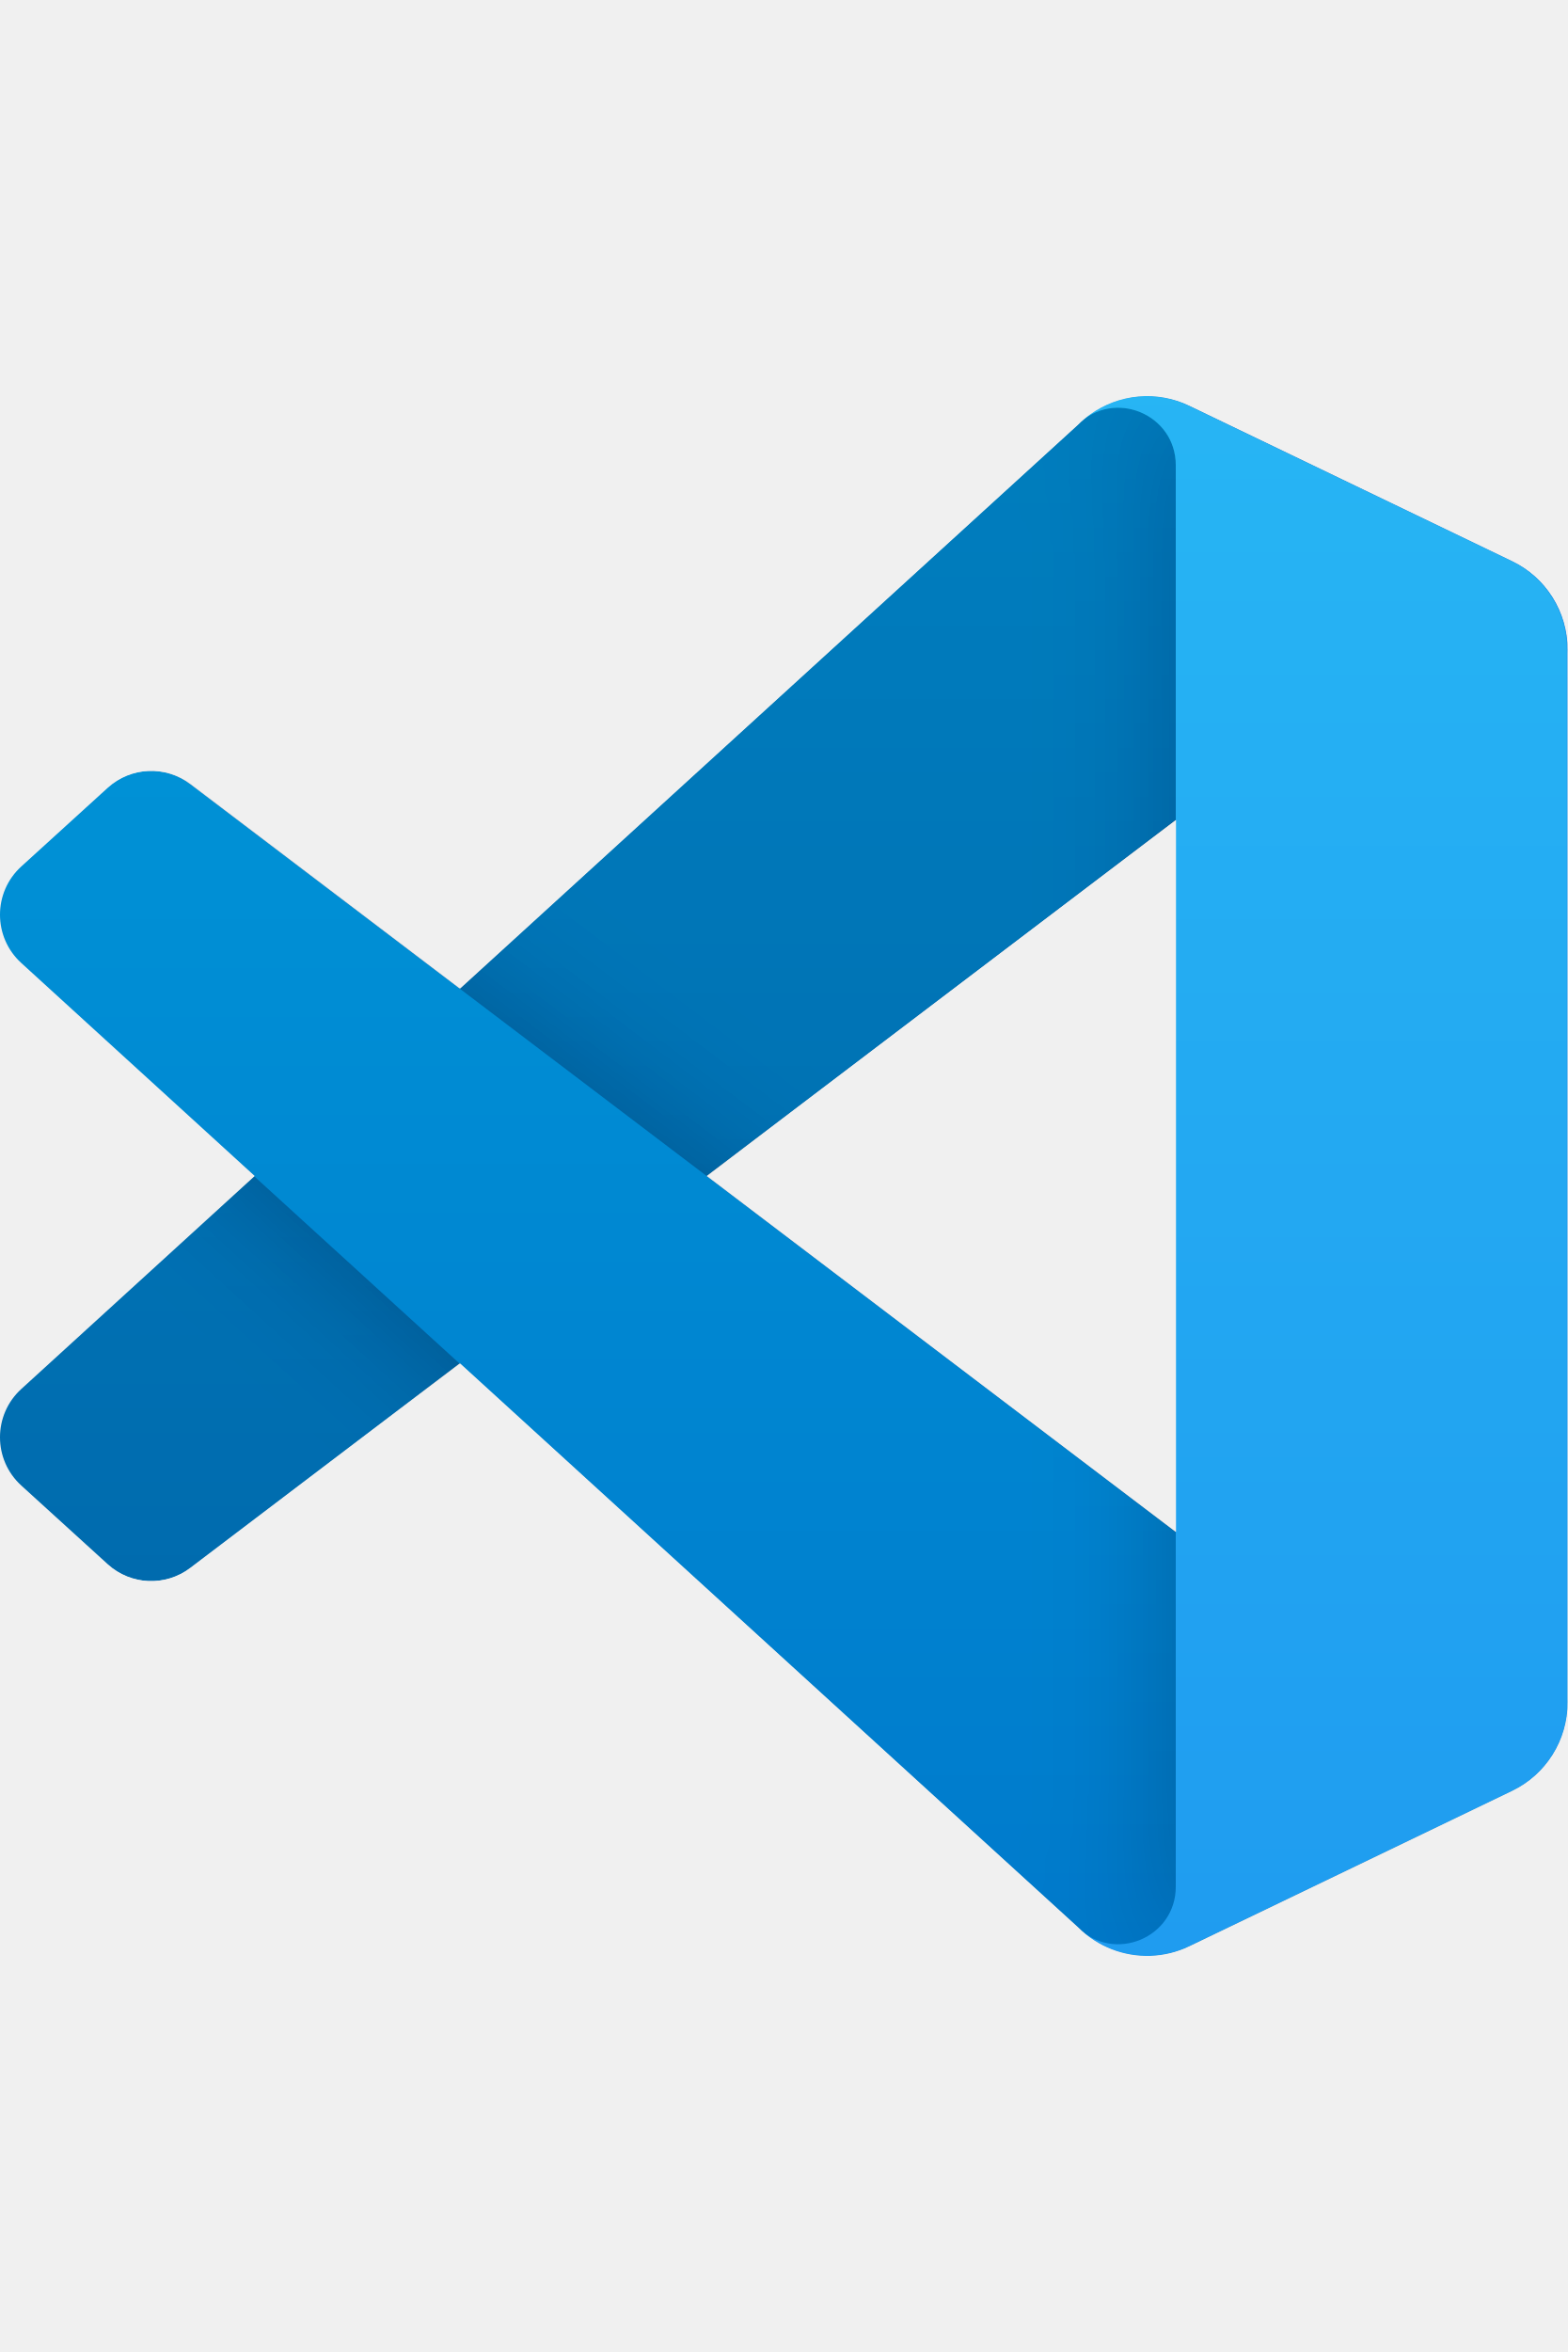
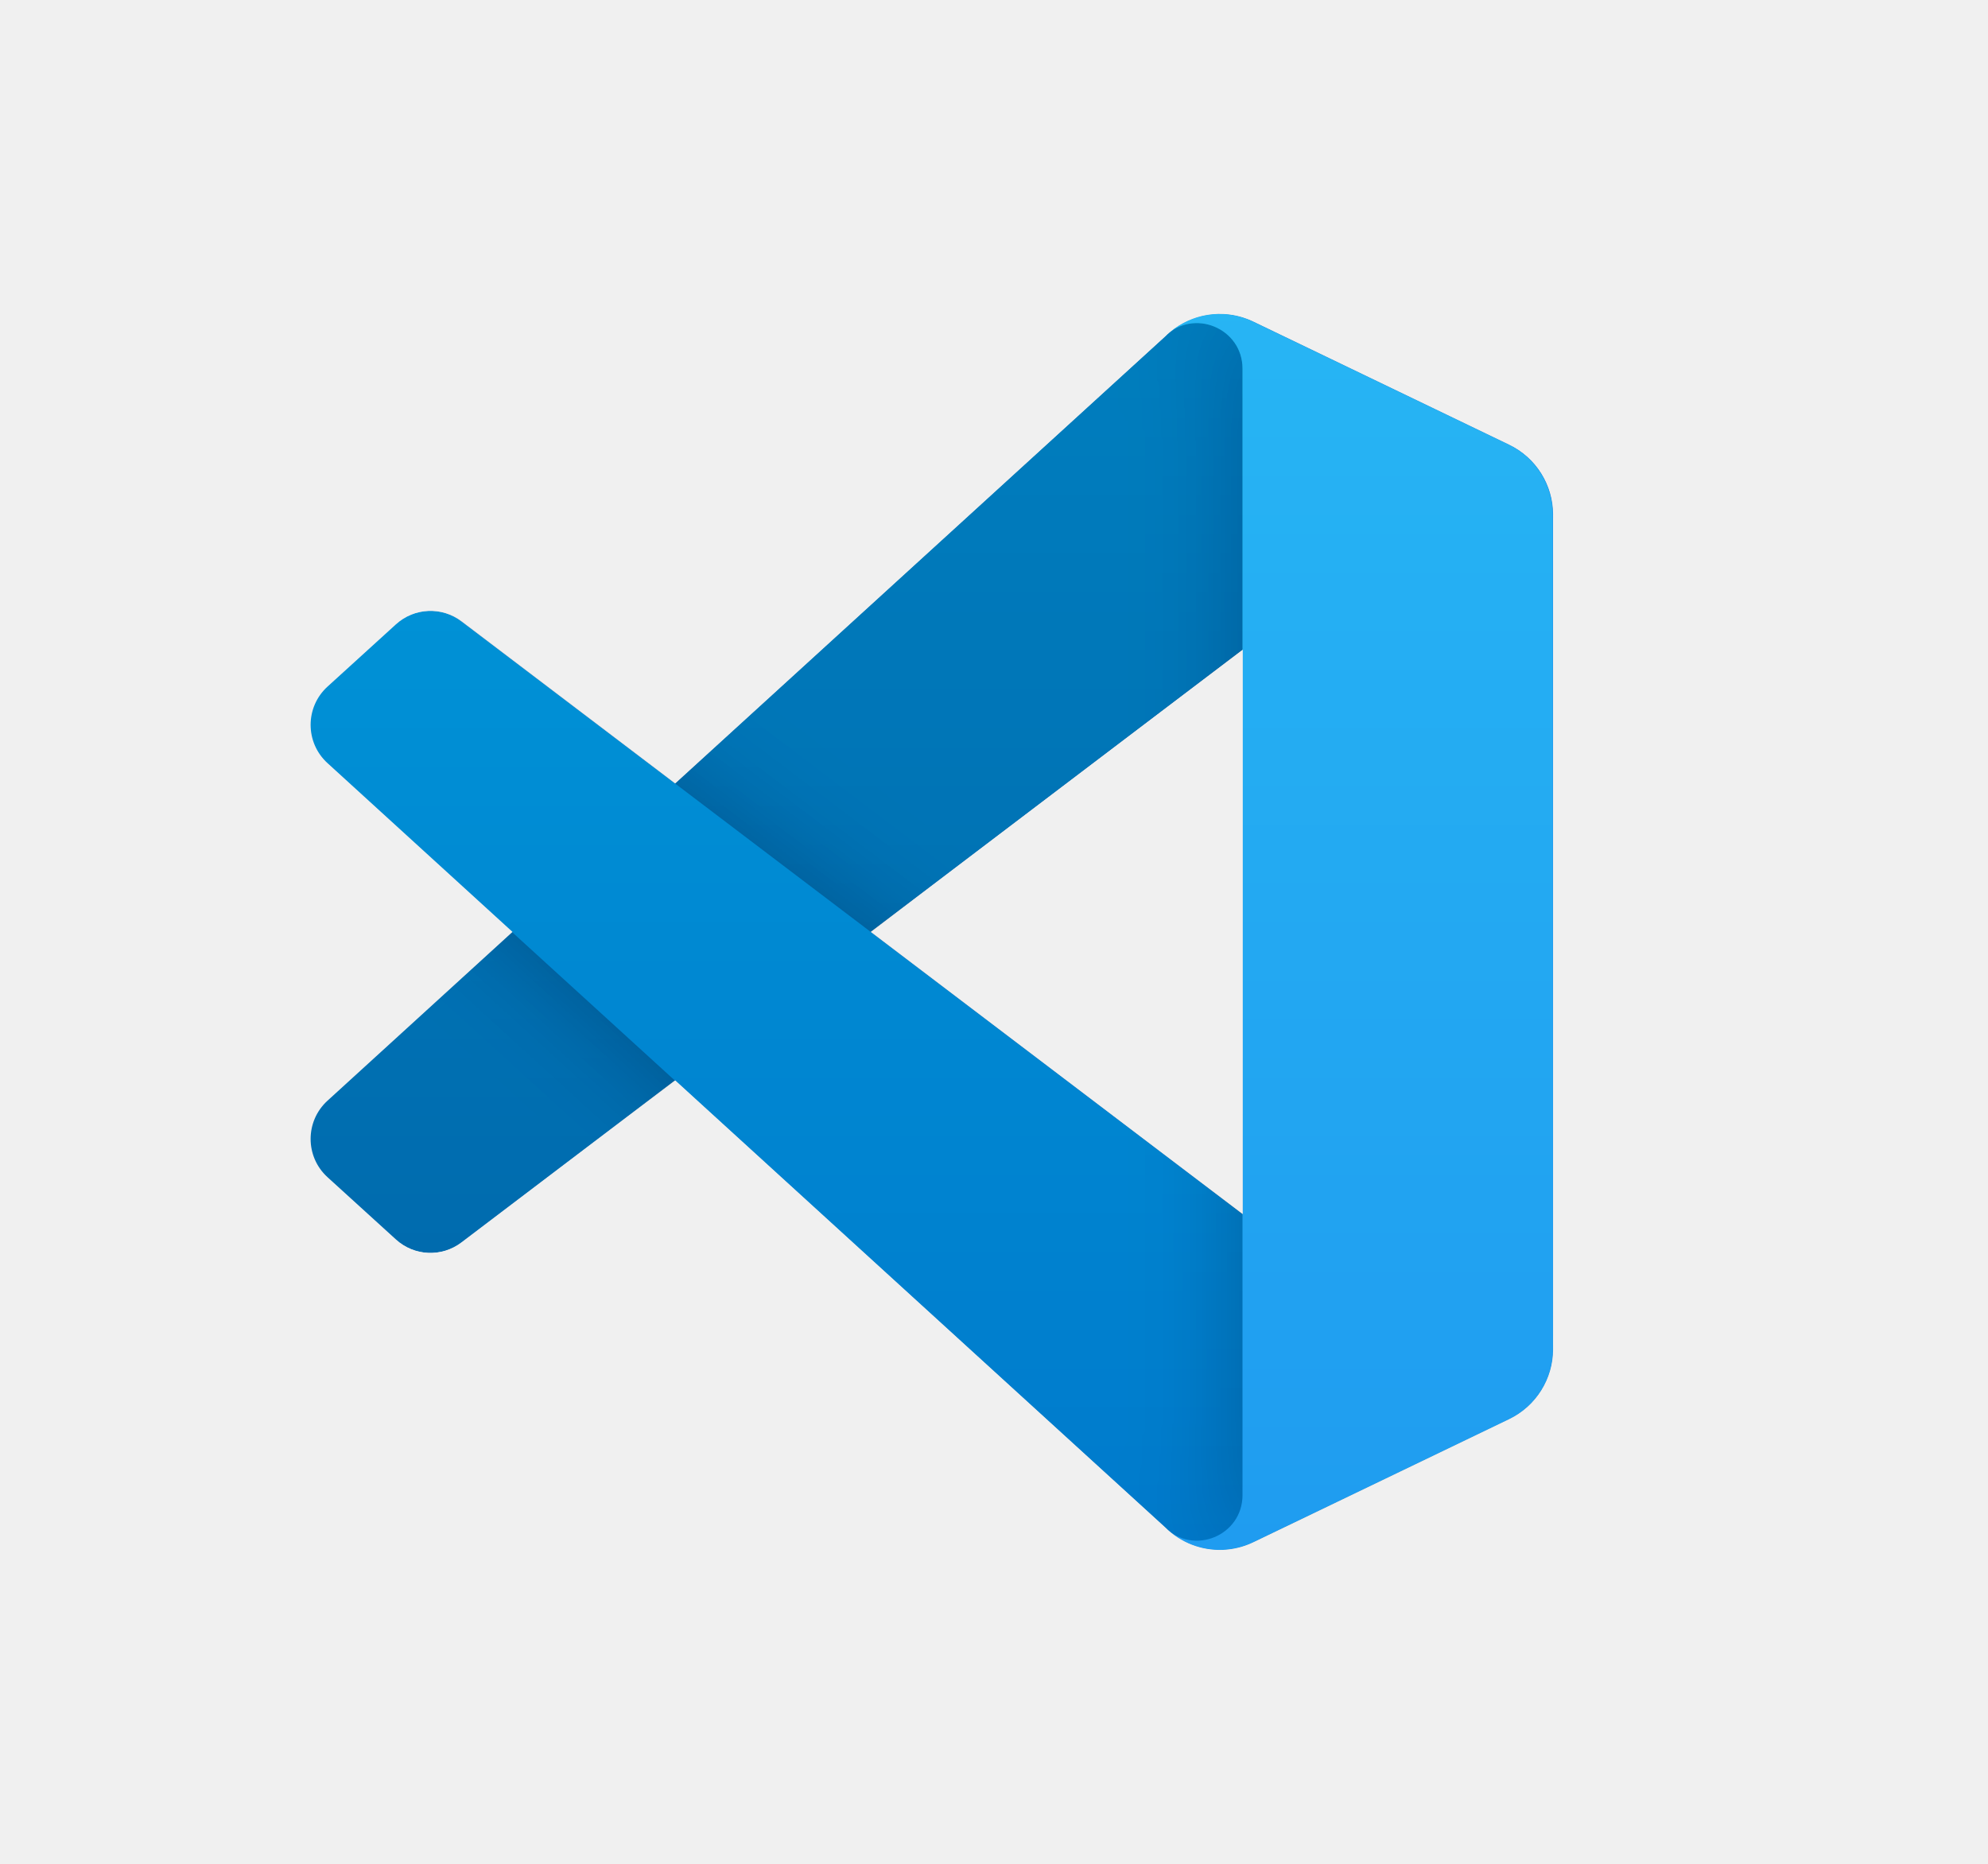
- <svg xmlns="http://www.w3.org/2000/svg" viewBox="0 -25 100 150" fill="none">
+ <svg xmlns="http://www.w3.org/2000/svg" viewBox="-25 -25 160 150" fill="none">
  <mask id="mask0" mask-type="alpha" maskUnits="userSpaceOnUse" x="0" y="0" width="100" height="100">
    <path fill-rule="evenodd" clip-rule="evenodd" d="M70.912 99.317C72.487 99.931 74.283 99.891 75.873 99.126L96.461 89.22C98.624 88.179 100 85.989 100 83.587V16.413C100 14.011 98.624 11.822 96.461 10.781L75.873 0.874C73.786 -0.13 71.345 0.116 69.513 1.447C69.252 1.637 69.003 1.849 68.769 2.083L29.355 38.041L12.187 25.01C10.589 23.797 8.354 23.896 6.869 25.246L1.363 30.255C-0.453 31.906 -0.455 34.763 1.359 36.417L16.247 50L1.359 63.583C-0.455 65.237 -0.453 68.094 1.363 69.745L6.869 74.754C8.354 76.104 10.589 76.204 12.187 74.99L29.355 61.959L68.769 97.917C69.392 98.541 70.125 99.01 70.912 99.317ZM75.015 27.299L45.109 50L75.015 72.701V27.299Z" fill="white" />
  </mask>
  <g mask="url(#mask0)">
    <path d="M96.461 10.796L75.857 0.876C73.472 -0.273 70.622 0.212 68.75 2.083L1.299 63.583C-0.516 65.237 -0.514 68.094 1.303 69.745L6.813 74.754C8.298 76.104 10.535 76.204 12.134 74.99L93.361 13.37C96.086 11.303 100 13.246 100 16.667V16.427C100 14.027 98.625 11.838 96.461 10.796Z" fill="#0065A9" />
    <g filter="url(#filter0_d)">
      <path d="M96.461 89.204L75.857 99.124C73.472 100.273 70.622 99.788 68.75 97.917L1.299 36.417C-0.516 34.763 -0.514 31.906 1.303 30.255L6.813 25.246C8.298 23.896 10.535 23.796 12.134 25.009L93.361 86.63C96.086 88.697 100 86.754 100 83.333V83.573C100 85.974 98.625 88.162 96.461 89.204Z" fill="#007ACC" />
    </g>
    <g filter="url(#filter1_d)">
      <path d="M75.858 99.126C73.472 100.274 70.622 99.788 68.75 97.917C71.056 100.223 75 98.59 75 95.328V4.672C75 1.41 71.056 -0.223 68.75 2.083C70.622 0.211 73.472 -0.274 75.858 0.874L96.459 10.781C98.623 11.822 100 14.011 100 16.413V83.587C100 85.989 98.623 88.179 96.459 89.22L75.858 99.126Z" fill="#1F9CF0" />
    </g>
    <g style="mix-blend-mode:overlay" opacity="0.25">
      <path fill-rule="evenodd" clip-rule="evenodd" d="M70.851 99.317C72.426 99.931 74.222 99.891 75.812 99.126L96.4 89.22C98.563 88.179 99.939 85.989 99.939 83.587V16.413C99.939 14.011 98.564 11.822 96.4 10.781L75.812 0.874C73.725 -0.13 71.284 0.116 69.453 1.447C69.191 1.637 68.942 1.849 68.708 2.083L29.294 38.041L12.126 25.01C10.528 23.796 8.293 23.896 6.809 25.246L1.302 30.255C-0.513 31.906 -0.515 34.763 1.298 36.417L16.186 50L1.298 63.583C-0.515 65.237 -0.513 68.094 1.302 69.745L6.809 74.754C8.293 76.104 10.528 76.204 12.126 74.99L29.294 61.959L68.708 97.917C69.332 98.54 70.064 99.01 70.851 99.317ZM74.954 27.299L45.048 50L74.954 72.701V27.299Z" fill="url(#paint0_linear)" />
    </g>
  </g>
  <defs>
    <filter id="filter0_d" x="-8.394" y="15.829" width="116.727" height="92.246" filterUnits="userSpaceOnUse" color-interpolation-filters="sRGB">
      <feFlood flood-opacity="0" result="BackgroundImageFix" />
      <feColorMatrix in="SourceAlpha" type="matrix" values="0 0 0 0 0 0 0 0 0 0 0 0 0 0 0 0 0 0 127 0" />
      <feOffset />
      <feGaussianBlur stdDeviation="4.167" />
      <feColorMatrix type="matrix" values="0 0 0 0 0 0 0 0 0 0 0 0 0 0 0 0 0 0 0.25 0" />
      <feBlend mode="overlay" in2="BackgroundImageFix" result="effect1_dropShadow" />
      <feBlend mode="normal" in="SourceGraphic" in2="effect1_dropShadow" result="shape" />
    </filter>
    <filter id="filter1_d" x="60.417" y="-8.076" width="47.917" height="116.151" filterUnits="userSpaceOnUse" color-interpolation-filters="sRGB">
      <feFlood flood-opacity="0" result="BackgroundImageFix" />
      <feColorMatrix in="SourceAlpha" type="matrix" values="0 0 0 0 0 0 0 0 0 0 0 0 0 0 0 0 0 0 127 0" />
      <feOffset />
      <feGaussianBlur stdDeviation="4.167" />
      <feColorMatrix type="matrix" values="0 0 0 0 0 0 0 0 0 0 0 0 0 0 0 0 0 0 0.25 0" />
      <feBlend mode="overlay" in2="BackgroundImageFix" result="effect1_dropShadow" />
      <feBlend mode="normal" in="SourceGraphic" in2="effect1_dropShadow" result="shape" />
    </filter>
    <linearGradient id="paint0_linear" x1="49.939" y1="0.258" x2="49.939" y2="99.742" gradientUnits="userSpaceOnUse">
      <stop stop-color="white" />
      <stop offset="1" stop-color="white" stop-opacity="0" />
    </linearGradient>
  </defs>
</svg>
